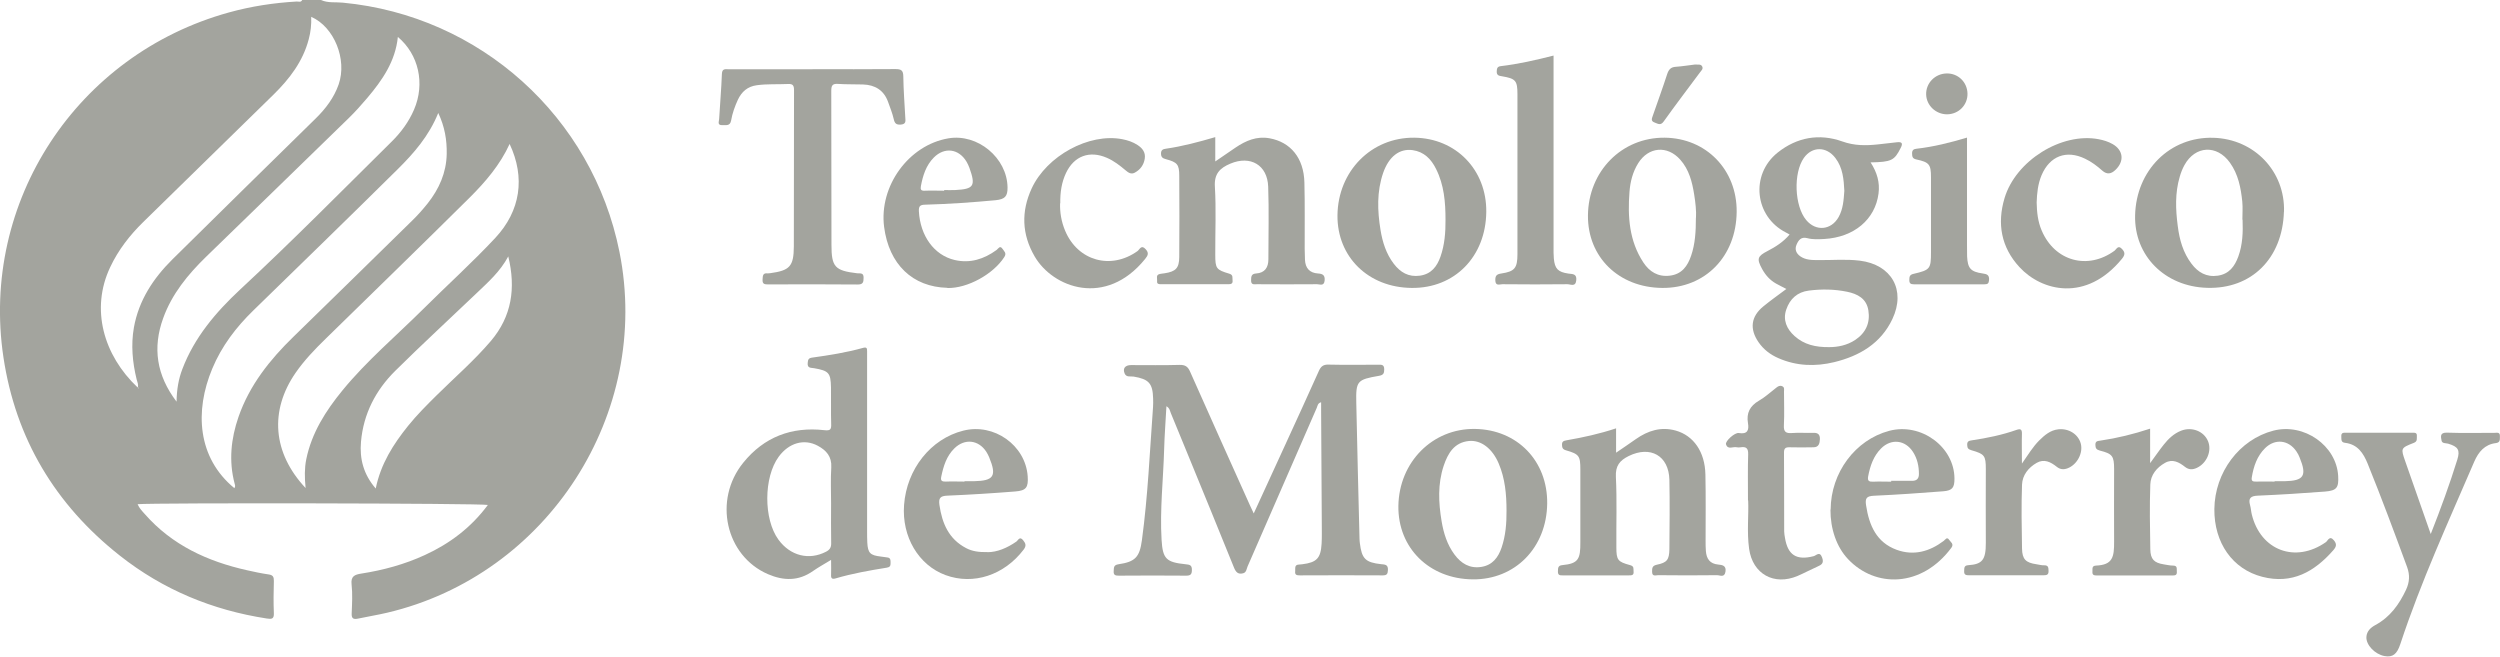
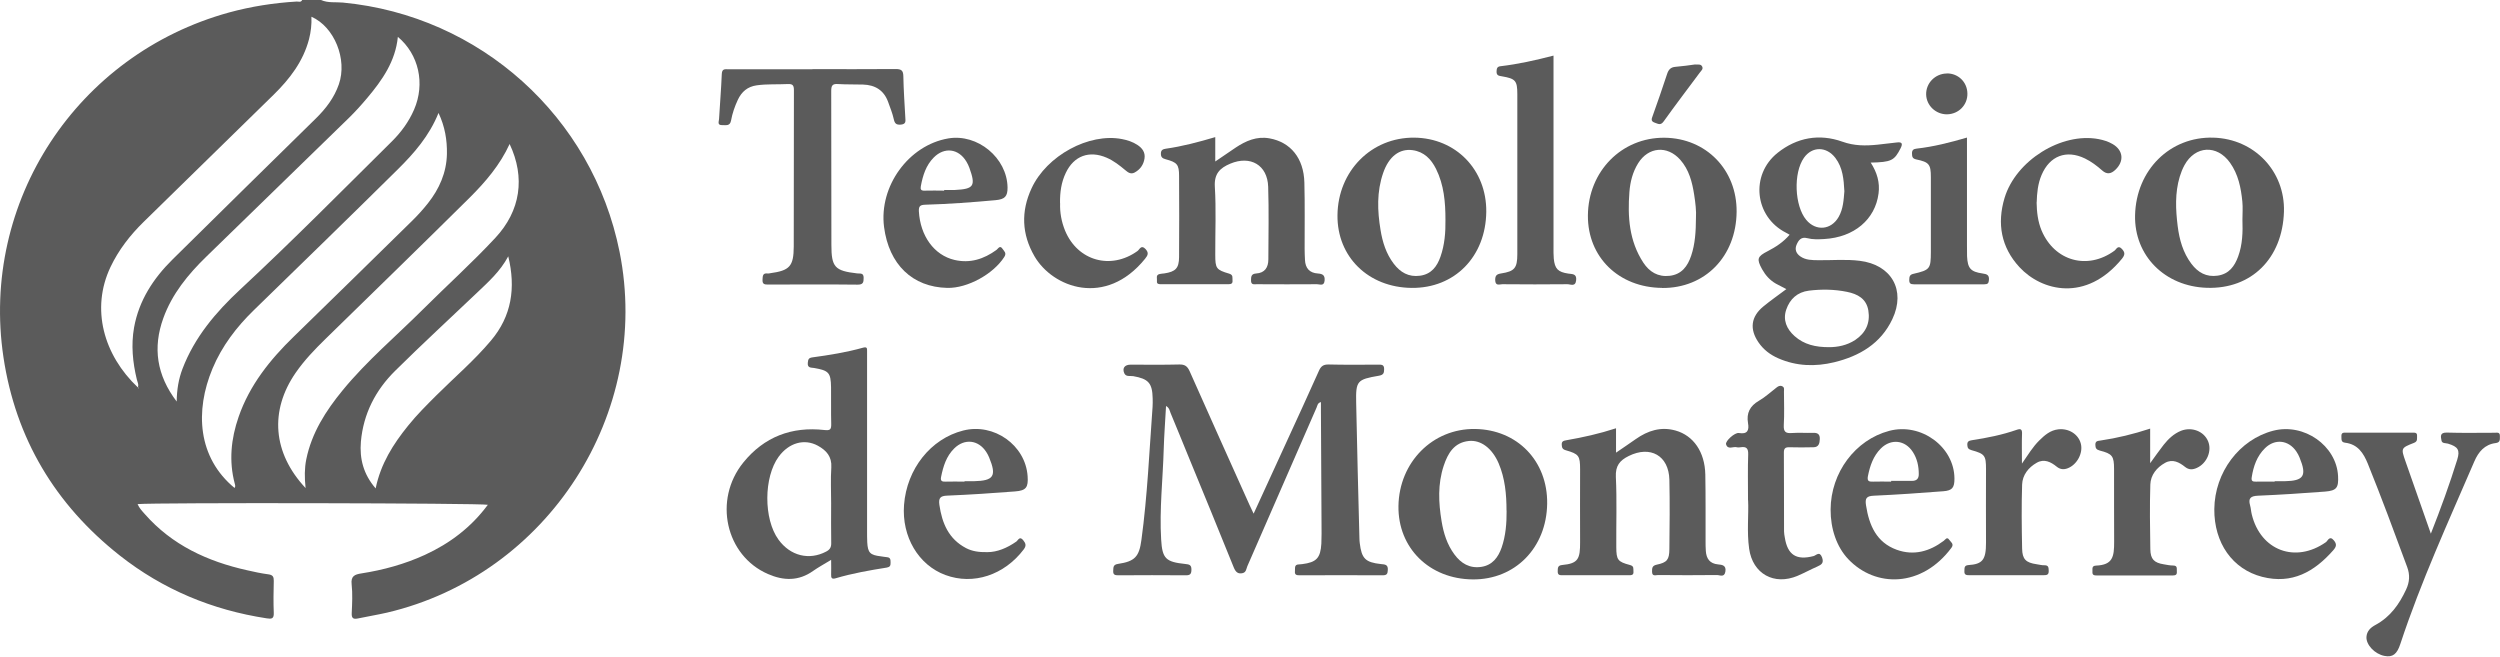
- <svg xmlns="http://www.w3.org/2000/svg" id="Headhunting" width="263.09" height="69.08" viewBox="0 0 263.09 69.08">
-   <path d="M33.78,0c.74.34,1.54.2,2.3.28,14.44,1.37,26.26,12.01,29.11,26.23,3.41,16.99-7.53,33.99-24.45,37.97-1.01.24-2.04.4-3.06.62-.48.1-.7,0-.67-.55.04-1.01.1-2.04-.01-3.04-.1-.88.33-1.04,1.03-1.15,2.31-.36,4.55-.97,6.68-1.95,2.64-1.21,4.88-2.91,6.63-5.27-.64-.18-35.17-.24-36.86-.08.18.42.48.73.76,1.04,2.87,3.27,6.6,4.98,10.76,5.91.75.17,1.5.33,2.26.44.47.06.57.27.56.7-.03,1.12-.05,2.25,0,3.37.03.65-.26.64-.74.57-5.73-.88-10.92-3.03-15.47-6.62C5.81,53.11,1.64,46.14.36,37.59-2.09,21.21,8.09,5.73,24.09,1.31c2.34-.65,4.72-1.01,7.13-1.15.2-.01.45.12.58-.16h1.98ZM24.68,51.36v-.03s-.02.02-.02.02c.14-.14.07-.31.03-.46-.63-2.39-.38-4.73.41-7.02,1.16-3.34,3.3-6.02,5.8-8.45,4.16-4.06,8.32-8.12,12.46-12.19.59-.57,1.14-1.19,1.65-1.83,1.2-1.52,1.96-3.22,2-5.19.03-1.47-.21-2.89-.89-4.32-.98,2.42-2.57,4.24-4.28,5.93-5.03,4.98-10.1,9.9-15.17,14.84-1.83,1.78-3.34,3.76-4.33,6.13-1.87,4.47-1.57,9.37,2.32,12.58ZM14.5,40.78s.04.08.06.12c.01-.03.02-.06.03-.1-.04,0-.07,0-.11,0,.13-.31-.03-.58-.1-.87-.44-1.8-.61-3.62-.29-5.46.51-2.86,2.04-5.18,4.06-7.18,5.01-4.96,10.05-9.89,15.08-14.83,1.05-1.03,1.92-2.18,2.41-3.58.91-2.62-.47-6.05-2.89-7.11.03.81-.05,1.59-.26,2.36-.61,2.33-2.02,4.17-3.7,5.82-4.56,4.48-9.15,8.93-13.71,13.41-1.42,1.39-2.63,2.94-3.48,4.75-2.09,4.4-.72,9.27,2.89,12.67ZM41.87,3.88c-.26,2.58-1.64,4.56-3.23,6.44-.62.73-1.26,1.45-1.95,2.12-4.99,4.87-9.99,9.71-14.99,14.57-1.92,1.87-3.61,3.92-4.53,6.48-1.12,3.1-.71,5.99,1.41,8.78.02-1.29.21-2.38.61-3.43,1.27-3.34,3.52-5.98,6.08-8.37,5.45-5.06,10.67-10.35,15.96-15.58.98-.97,1.79-2.07,2.34-3.35,1.18-2.73.5-5.81-1.71-7.66ZM32.16,51.36c-.11-1.13-.12-2.08.07-3.03.57-2.79,2.06-5.11,3.82-7.26,2.55-3.11,5.62-5.7,8.46-8.52,2.53-2.52,5.18-4.91,7.61-7.51,2.66-2.85,3.18-6.35,1.51-9.89-1,2.19-2.54,3.99-4.21,5.65-5.02,4.98-10.1,9.91-15.16,14.86-1.14,1.11-2.24,2.26-3.15,3.57-2.76,3.99-2.42,8.43,1.05,12.13ZM53.49,26.98c-.86,1.61-2.12,2.71-3.32,3.86-2.86,2.73-5.76,5.4-8.57,8.18-2.06,2.04-3.35,4.52-3.61,7.46-.16,1.8.26,3.44,1.55,4.93.53-2.6,1.85-4.66,3.41-6.6.91-1.13,1.94-2.16,2.97-3.18,1.93-1.91,3.99-3.69,5.75-5.76,2.18-2.58,2.63-5.53,1.82-8.88Z" fill="#a3a49e" />
-   <path d="M131.93,54.05c1.15-2.51,2.26-4.91,3.36-7.32,1.17-2.56,2.35-5.12,3.5-7.69.22-.49.47-.69,1.04-.67,1.73.04,3.46.02,5.19.01.34,0,.65-.04.65.48,0,.42-.08.61-.55.69-2.31.4-2.44.54-2.39,2.85.09,4.77.23,9.53.34,14.3,0,.16.02.33.04.49.2,1.61.59,2,2.22,2.18.39.04.76.02.73.61-.02.4-.09.57-.54.57-2.91-.02-5.82-.01-8.73,0-.32,0-.54-.04-.49-.43.03-.31-.11-.7.42-.71.11,0,.22-.02.33-.03,1.51-.19,1.94-.63,2.03-2.16.04-.68.02-1.37.02-2.05-.02-3.97-.04-7.95-.07-11.92,0-.3,0-.59,0-.92-.37.1-.37.38-.46.59-2.43,5.56-4.85,11.13-7.28,16.69-.11.26-.12.63-.47.72-.52.14-.76-.11-.96-.6-1.57-3.9-3.18-7.8-4.77-11.69-.62-1.52-1.24-3.04-1.87-4.55-.1-.24-.12-.54-.47-.74-.08,1.55-.2,3.04-.24,4.53-.09,3.18-.46,6.35-.27,9.53.12,2.01.49,2.36,2.53,2.57.4.04.67.07.66.59,0,.46-.13.61-.6.61-2.36-.02-4.72-.02-7.09,0-.36,0-.57-.05-.54-.48.03-.36-.03-.64.51-.72,1.77-.26,2.22-.76,2.46-2.53.63-4.65.83-9.33,1.17-14,.02-.3.02-.6.01-.9-.04-1.61-.45-2.05-2.05-2.32-.32-.05-.76.1-.94-.31-.24-.54.04-.9.67-.9,1.7,0,3.41.03,5.11-.02.59-.01.87.18,1.1.71,2.08,4.7,4.2,9.39,6.3,14.07.12.27.25.54.42.9Z" fill="#a3a49e" />
-   <path d="M196.86,17.1c.68,1.05.98,2.11.83,3.26-.35,2.74-2.58,4.61-5.71,4.79-.6.03-1.22.07-1.8-.09-.65-.17-.92.23-1.12.69-.21.49-.04.91.39,1.22.57.4,1.24.4,1.9.4,1.45.02,2.9-.12,4.36.06,3.34.41,4.88,3.08,3.44,6.14-1.22,2.58-3.46,3.89-6.12,4.54-1.98.48-3.97.42-5.88-.42-.85-.37-1.56-.91-2.09-1.68-.96-1.4-.8-2.7.51-3.77.76-.62,1.56-1.19,2.42-1.83-.4-.21-.75-.38-1.09-.57-.64-.36-1.11-.89-1.46-1.53-.59-1.08-.5-1.34.58-1.9.85-.44,1.65-.95,2.31-1.73-.16-.09-.27-.15-.38-.21-3.3-1.67-3.78-6.09-.88-8.41,2.03-1.62,4.39-2.04,6.82-1.17,1.26.45,2.45.44,3.7.31.68-.07,1.36-.15,2.04-.23.54-.06.64.12.39.6-.66,1.32-.97,1.48-3.18,1.52ZM192.5,36.53c.88,0,1.87-.18,2.74-.76,1.11-.74,1.59-1.8,1.38-3.11-.2-1.24-1.13-1.73-2.25-1.96-1.33-.27-2.67-.29-4.01-.12-1.22.15-2,.88-2.38,1.99-.38,1.1.04,2.05.88,2.8.99.89,2.2,1.18,3.65,1.16ZM194.09,20.08c-.06-1.18-.15-2.42-.94-3.45-.94-1.24-2.45-1.24-3.32-.01-1.12,1.6-.99,5.06.25,6.54,1.02,1.22,2.63,1.07,3.41-.32.47-.84.53-1.77.6-2.75Z" fill="#a3a49e" />
-   <path d="M87.46,58.92c-.74.45-1.34.78-1.9,1.17-1.53,1.08-3.1,1.04-4.75.33-4.45-1.93-5.78-7.8-2.59-11.73,2.18-2.7,5.09-3.81,8.53-3.42.63.07.74-.07.72-.64-.04-1.29,0-2.58-.02-3.86-.03-1.54-.24-1.75-1.77-2.02-.32-.06-.74.03-.68-.56.03-.36.09-.51.49-.56,1.79-.25,3.58-.53,5.33-1.02.37-.1.44.02.43.34,0,.19,0,.38,0,.58,0,6.11,0,12.22,0,18.33,0,.41,0,.82.02,1.23.06,1.11.3,1.35,1.43,1.48.22.03.43.07.65.09.41.03.36.33.37.6.01.29-.08.43-.4.48-1.81.29-3.62.61-5.39,1.13-.38.11-.49-.02-.47-.38.02-.46,0-.92,0-1.55ZM87.46,52.97c0-1.26-.06-2.53.02-3.78.07-1.15-.53-1.8-1.42-2.28-1.43-.77-3.04-.31-4.11,1.15-1.59,2.16-1.61,6.57-.03,8.73,1.25,1.71,3.22,2.2,5.01,1.27.39-.2.55-.45.54-.89-.03-1.4-.01-2.79-.01-4.19Z" fill="#a3a49e" />
-   <path d="M85.5,7.28c2.91,0,5.82.02,8.73-.01.59,0,.82.12.83.75.02,1.45.13,2.9.21,4.35.02.36.1.69-.46.74-.5.04-.66-.13-.76-.59-.14-.61-.38-1.2-.59-1.79-.44-1.23-1.37-1.8-2.64-1.84-.88-.03-1.76,0-2.63-.06-.6-.04-.71.18-.71.74.02,5.4,0,10.8.02,16.19,0,2.34.36,2.72,2.71,3,.3.03.68-.09.67.46,0,.48-.05.73-.65.72-3.13-.03-6.26-.02-9.39-.01-.38,0-.62-.03-.59-.51.02-.4.02-.72.55-.65.08,0,.16-.01.25-.02,2.06-.28,2.48-.72,2.49-2.81.02-5.48,0-10.96.02-16.44,0-.48-.1-.69-.63-.66-1.1.05-2.19-.02-3.29.13-.97.13-1.59.68-1.99,1.53-.32.7-.58,1.42-.71,2.18-.11.61-.54.47-.93.49-.56.02-.34-.4-.33-.64.09-1.59.23-3.17.29-4.76.02-.59.39-.48.73-.48,2.94,0,5.88,0,8.81,0Z" fill="#a3a49e" />
-   <path d="M127.89,14.44v2.55c.78-.53,1.46-1,2.15-1.47,1.07-.72,2.21-1.21,3.55-.97,2.23.4,3.62,2.08,3.68,4.66.06,2.33.02,4.66.03,6.98,0,.38.02.77.03,1.15.04.87.48,1.38,1.37,1.44.49.03.75.17.7.74-.06.63-.51.39-.79.39-2.11.02-4.23.01-6.34,0-.28,0-.62.1-.61-.41,0-.4.03-.69.53-.72.92-.06,1.29-.64,1.29-1.49,0-2.55.07-5.1-.02-7.64-.08-2.29-1.87-3.32-3.98-2.43-1.1.46-1.72,1.07-1.63,2.43.14,2.37.03,4.76.04,7.15,0,1.46.1,1.59,1.47,2,.45.13.31.43.35.71.04.34-.15.4-.44.4-2.36,0-4.72,0-7.08,0-.24,0-.46-.01-.42-.34.03-.27-.17-.64.29-.74.16-.04.33-.04.49-.07,1.18-.18,1.54-.54,1.55-1.71.02-2.85.02-5.7,0-8.55,0-1.2-.21-1.43-1.41-1.75-.35-.09-.51-.22-.51-.6,0-.38.22-.46.51-.5,1.74-.25,3.43-.7,5.2-1.22Z" fill="#a3a49e" />
-   <path d="M170.07,45.07v2.57c.76-.52,1.43-.97,2.08-1.43,1.27-.89,2.64-1.33,4.19-.9,1.89.53,3.08,2.24,3.13,4.62.05,2.33.02,4.66.02,6.99,0,.36,0,.71.03,1.07.06.81.42,1.34,1.29,1.42.44.04.88.11.77.76-.11.66-.59.35-.9.36-2.06.03-4.12.02-6.18,0-.25,0-.64.18-.64-.36,0-.38,0-.63.49-.74,1.08-.22,1.31-.52,1.33-1.63.02-2.44.05-4.88,0-7.31-.06-2.54-2-3.62-4.28-2.5-.95.47-1.41,1.03-1.35,2.2.12,2.46.03,4.93.05,7.4,0,1.34.14,1.53,1.44,1.88.46.12.34.39.37.67.05.42-.22.41-.51.41-2.31,0-4.61,0-6.92,0-.29,0-.54.02-.53-.41.01-.35-.01-.63.47-.67,1.7-.16,1.9-.65,1.89-2.42-.01-2.55,0-5.1,0-7.64,0-1.44-.13-1.62-1.51-2.02-.35-.1-.41-.27-.42-.57-.02-.39.2-.43.5-.49,1.73-.3,3.44-.67,5.21-1.26Z" fill="#a3a49e" />
-   <path d="M240.35,22.29c-.15,4.91-3.42,8.15-8.09,8-4.44-.13-7.67-3.38-7.57-7.62.11-4.77,3.68-8.31,8.25-8.17,4.3.13,7.55,3.54,7.42,7.79ZM235.98,23.11c0-.63.05-1.26-.01-1.89-.15-1.45-.42-2.87-1.3-4.1-1.37-1.92-3.66-1.8-4.79.26-.21.38-.37.79-.49,1.21-.51,1.71-.44,3.46-.21,5.21.18,1.43.56,2.79,1.45,3.96.68.9,1.56,1.43,2.77,1.25,1.19-.18,1.77-.98,2.15-2.01.46-1.26.5-2.57.45-3.88Z" fill="#a3a49e" />
-   <path d="M155.23,45.14c4.45.07,7.65,3.38,7.59,7.86-.06,4.64-3.38,8.01-7.83,7.97-4.58-.04-7.89-3.31-7.83-7.73.07-4.61,3.6-8.17,8.06-8.1ZM158.54,53.74c0-1.71-.15-3.39-.83-4.98-.67-1.57-1.86-2.48-3.14-2.35-1.54.16-2.2,1.3-2.64,2.6-.64,1.92-.55,3.88-.22,5.85.21,1.25.58,2.45,1.35,3.49.7.95,1.61,1.5,2.82,1.31,1.18-.18,1.79-1,2.14-2.03.43-1.26.53-2.57.52-3.89Z" fill="#a3a49e" />
-   <path d="M148.56,30.3c-4.56-.04-7.85-3.26-7.81-7.64.05-4.65,3.57-8.22,8.09-8.17,4.38.05,7.62,3.39,7.57,7.81-.05,4.71-3.33,8.05-7.85,8ZM152.12,23.12c0-1.84-.15-3.67-1-5.35-.51-1.03-1.26-1.8-2.46-1.97-1.38-.19-2.5.67-3.1,2.39-.68,1.97-.61,3.98-.28,6.01.21,1.28.59,2.5,1.39,3.55.69.91,1.56,1.43,2.76,1.26,1.2-.17,1.8-.98,2.16-2,.44-1.25.54-2.56.53-3.88Z" fill="#a3a49e" />
-   <path d="M174.92,30.3c-4.56-.04-7.85-3.24-7.81-7.63.04-4.65,3.56-8.22,8.07-8.18,4.37.04,7.62,3.38,7.58,7.8-.04,4.7-3.32,8.05-7.84,8.01ZM178.48,22.9c.04-.68-.05-1.56-.19-2.42-.21-1.33-.54-2.64-1.47-3.68-1.36-1.53-3.34-1.35-4.42.37-.58.93-.84,1.96-.92,3.03-.2,2.6-.03,5.16,1.46,7.42.64.97,1.54,1.54,2.78,1.39,1.28-.15,1.88-1.02,2.25-2.11.42-1.23.5-2.52.5-4Z" fill="#a3a49e" />
-   <path d="M255.81,56.18c1.06-2.69,1.99-5.24,2.79-7.82.31-1,.08-1.36-.97-1.67-.24-.07-.63,0-.69-.32-.07-.39-.21-.86.56-.84,1.67.06,3.35.02,5.02.02.26,0,.58-.1.56.36-.01.33.06.66-.43.72-1.17.14-1.82.93-2.26,1.93-2.73,6.35-5.62,12.64-7.79,19.22-.35,1.07-.8,1.42-1.67,1.26-1.01-.19-1.94-1.17-1.9-2,.03-.62.46-1,.94-1.26,1.55-.84,2.5-2.16,3.23-3.71.37-.79.42-1.55.12-2.38-1.34-3.64-2.69-7.28-4.15-10.88-.46-1.13-1.06-2.05-2.39-2.21-.45-.05-.37-.37-.39-.67-.03-.44.27-.39.54-.39,2.31,0,4.61,0,6.92,0,.25,0,.52-.04.49.35-.02.28.09.56-.33.72-1.38.54-1.37.56-.89,1.94.86,2.47,1.73,4.94,2.67,7.62Z" fill="#a3a49e" />
-   <path d="M103.92,58.11c1.02,0,2.06-.44,3.03-1.11.19-.13.35-.6.71-.16.27.33.38.58.07.99-2.05,2.7-5.29,3.77-8.23,2.69-2.84-1.05-4.61-4.04-4.36-7.38.28-3.78,2.81-6.96,6.23-7.82,3.23-.82,6.55,1.53,6.78,4.8.08,1.17-.15,1.51-1.31,1.6-2.38.19-4.76.34-7.15.44-.73.03-.93.25-.83.97.28,1.93.97,3.59,2.81,4.55.64.34,1.35.44,2.25.42ZM101.5,50.68s0-.02,0-.04c.33,0,.66,0,.99,0,2.1-.04,2.42-.54,1.61-2.51-.08-.2-.19-.4-.3-.58-.82-1.27-2.28-1.43-3.36-.37-.84.82-1.16,1.89-1.39,3-.09.43.1.51.48.5.66-.03,1.31,0,1.97,0Z" fill="#a3a49e" />
-   <path d="M233.03,53.58c.04-3.88,2.63-7.33,6.21-8.26,3.22-.83,6.64,1.56,6.82,4.77.07,1.23-.15,1.54-1.38,1.64-2.35.18-4.71.33-7.07.43-.76.03-1.03.27-.82,1.01.09.31.1.65.18.97.93,3.8,4.6,5.16,7.8,2.91.2-.14.38-.73.83-.2.35.41.26.69-.05,1.05-1.99,2.27-4.34,3.61-7.48,2.8-3.12-.8-5.07-3.57-5.04-7.13ZM239.37,50.68v-.04c.36,0,.71,0,1.07,0,2.01-.04,2.35-.57,1.57-2.48-.09-.23-.2-.45-.34-.65-.82-1.22-2.25-1.38-3.3-.35-.85.84-1.21,1.92-1.4,3.07-.07.4.11.46.44.45.66-.02,1.31,0,1.97,0Z" fill="#a3a49e" />
-   <path d="M192.65,53.62c.02-3.88,2.59-7.33,6.16-8.28,3.35-.89,6.86,1.68,6.87,5.03,0,.94-.21,1.25-1.17,1.33-2.43.19-4.87.36-7.31.47-.77.04-.94.26-.82,1.02.32,2.1,1.09,3.89,3.22,4.67,1.79.65,3.45.19,4.95-.94.16-.12.34-.47.57-.11.15.24.54.42.23.84-3.12,4.19-7.99,4.24-10.87,1.19-1.21-1.28-1.86-3.18-1.85-5.21ZM199.02,50.68s0-.05,0-.08c.74,0,1.48,0,2.22,0,.45,0,.7-.22.7-.71,0-.84-.17-1.63-.63-2.34-.82-1.26-2.29-1.42-3.35-.36-.8.8-1.15,1.83-1.36,2.92-.1.52.1.6.55.58.63-.03,1.26,0,1.89,0Z" fill="#a3a49e" />
-   <path d="M99.7,30.29c-3.67-.09-6.15-2.47-6.66-6.41-.55-4.29,2.58-8.61,6.76-9.32,3.08-.53,6.19,2.05,6.23,5.17.01.94-.28,1.24-1.26,1.34-2.46.23-4.93.4-7.4.47-.52.01-.7.13-.67.7.14,2.57,1.59,4.61,3.76,5.12,1.63.38,3.09-.09,4.41-1.05.18-.13.36-.54.64-.11.16.25.45.43.18.85-1.16,1.8-3.87,3.31-6,3.26ZM99.36,20.06s0-.04,0-.06c.38,0,.77.02,1.15,0,1.98-.1,2.19-.43,1.51-2.33-.08-.23-.19-.45-.31-.66-.82-1.37-2.32-1.56-3.44-.43-.82.83-1.15,1.89-1.36,3.01-.06.34,0,.5.4.48.68-.03,1.37,0,2.05,0Z" fill="#a3a49e" />
-   <path d="M163.49,5.86c0,.38,0,.67,0,.97,0,6.38,0,12.77,0,19.15,0,.41-.01.82.03,1.23.1,1.08.44,1.42,1.53,1.58.43.06.9,0,.83.7-.07.74-.6.42-.93.42-2.28.03-4.56.02-6.84,0-.29,0-.74.23-.75-.42-.01-.5.17-.64.64-.71,1.39-.21,1.69-.56,1.69-2.03.01-5.62.01-11.23,0-16.85,0-1.42-.2-1.63-1.61-1.87-.31-.05-.59-.08-.57-.52.01-.32.07-.51.43-.55,1.85-.22,3.66-.63,5.54-1.11Z" fill="#a3a49e" />
-   <path d="M183.95,52.66c0-1.83-.03-3.34.02-4.84.02-.64-.2-.84-.79-.75-.13.02-.28.03-.41,0-.38-.1-.94.3-1.13-.31-.11-.33.92-1.26,1.34-1.19.9.15,1.1-.28.97-1.04-.18-1.06.2-1.81,1.15-2.36.66-.38,1.23-.91,1.84-1.38.18-.14.36-.25.6-.15.28.11.2.36.2.57,0,1.18.05,2.36-.01,3.53-.04.72.21.88.87.83.74-.06,1.48.01,2.22-.02.5-.02.71.18.7.66-.02.44-.11.85-.66.86-.85.02-1.7.02-2.55,0-.43-.01-.57.13-.57.56.02,2.77.01,5.53.02,8.3,0,.22.05.44.08.65.29,1.83,1.21,2.42,3.02,1.95.28-.07.64-.56.89.14.22.59-.05.77-.5.96-.7.31-1.38.68-2.08.98-2.47,1.05-4.73-.2-5.1-2.85-.25-1.8-.03-3.61-.1-5.09Z" fill="#a3a49e" />
-   <path d="M212.77,48.8c.67-.96,1.16-1.78,1.83-2.45.57-.56,1.17-1.08,2.01-1.17,1.09-.12,2.09.51,2.36,1.49.27,1-.38,2.23-1.38,2.61-.42.16-.79.13-1.15-.16-.63-.5-1.32-.86-2.11-.41-.87.5-1.5,1.29-1.54,2.29-.08,2.24-.04,4.49,0,6.73.02,1.13.4,1.49,1.52,1.65.27.04.54.12.81.11.44-.01.45.24.46.57.02.43-.18.48-.54.48-2.06-.01-4.12,0-6.17,0-.55,0-1.1,0-1.65,0-.31,0-.54-.03-.52-.43.02-.3-.04-.6.42-.63,1.48-.1,1.87-.54,1.86-2.38-.02-2.57,0-5.15,0-7.72,0-1.44-.13-1.6-1.52-2-.34-.1-.43-.23-.44-.55-.02-.37.16-.45.48-.49,1.6-.24,3.18-.56,4.71-1.1.41-.14.58-.08.57.41-.03.97,0,1.94,0,3.15Z" fill="#a3a49e" />
-   <path d="M226.27,45.08v3.66c.54-.73.96-1.35,1.42-1.93.5-.63,1.07-1.18,1.83-1.48,1.13-.45,2.4.04,2.84,1.09.43,1.02-.12,2.33-1.18,2.82-.43.2-.83.21-1.23-.1-.63-.5-1.32-.88-2.11-.43-.88.49-1.52,1.28-1.55,2.28-.08,2.27-.04,4.55,0,6.82.02,1.04.4,1.42,1.41,1.58.33.05.65.13.98.13.5,0,.37.34.4.62.03.32-.1.43-.42.42-2.66,0-5.33,0-7.99,0-.28,0-.5-.03-.47-.39.03-.28-.11-.63.38-.65,1.76-.07,1.91-.91,1.9-2.52-.02-2.55,0-5.1,0-7.64,0-1.37-.18-1.61-1.49-1.94-.38-.1-.47-.25-.48-.6-.01-.41.24-.41.52-.45,1.76-.26,3.49-.68,5.24-1.26Z" fill="#a3a49e" />
-   <path d="M111.56,21.39c-.03.95.13,1.94.53,2.89,1.33,3.18,4.82,4.15,7.62,2.14.21-.15.39-.71.85-.2.37.4.25.66-.05,1.03-4.15,5.13-9.72,3.03-11.63-.27-1.35-2.32-1.43-4.72-.31-7.15,1.59-3.44,6.05-5.86,9.54-5.18.57.11,1.11.29,1.6.61.52.34.86.78.76,1.43-.1.66-.46,1.16-1.05,1.48-.39.21-.69-.01-.96-.24-.61-.51-1.23-1-1.97-1.32-1.83-.8-3.46-.2-4.31,1.6-.46.98-.62,2.03-.6,3.19Z" fill="#a3a49e" />
-   <path d="M214.33,21.29c.02,1.02.12,2.02.53,2.97,1.37,3.23,4.85,4.19,7.67,2.12.2-.15.36-.63.78-.18.36.38.31.64,0,1.03-3.77,4.61-8.46,3.41-10.79.88-1.93-2.09-2.37-4.58-1.57-7.26,1.18-3.95,6-6.94,9.9-6.2.52.1,1.01.25,1.47.51,1.14.65,1.26,1.82.29,2.73-.44.42-.88.5-1.37.07-.55-.49-1.14-.94-1.82-1.26-1.97-.95-3.71-.28-4.57,1.73-.39.93-.49,1.9-.52,2.89Z" fill="#a3a49e" />
-   <path d="M207,14.47c0,3.82,0,7.54,0,11.27,0,.41,0,.82.01,1.23.06,1.27.37,1.63,1.65,1.81.44.06.7.16.66.69-.03.37-.15.45-.49.45-2.47-.01-4.94-.01-7.41,0-.34,0-.5-.09-.49-.46,0-.33.03-.55.44-.64,1.75-.41,1.84-.52,1.84-2.28,0-2.63,0-5.26,0-7.89,0-1.35-.19-1.58-1.54-1.87-.41-.09-.44-.29-.45-.62-.01-.36.16-.48.48-.51,1.77-.2,3.5-.63,5.3-1.17Z" fill="#a3a49e" />
-   <path d="M178.37,6.79c.33.03.62-.07.76.2.14.28-.11.45-.24.64-1.27,1.71-2.56,3.4-3.8,5.14-.33.47-.6.26-.95.13-.44-.15-.31-.42-.21-.71.51-1.47,1.04-2.92,1.52-4.4.16-.48.39-.73.9-.76.71-.05,1.41-.17,2.02-.24Z" fill="#a3a49e" />
-   <path d="M204.87,7.73c1.19-.02,2.14.9,2.18,2.09.04,1.22-.92,2.2-2.15,2.21-1.18,0-2.17-.93-2.2-2.09-.03-1.2.94-2.19,2.16-2.21Z" fill="#a3a49e" />
+ <svg xmlns="http://www.w3.org/2000/svg" id="Headhunting" width="102.83mm" height="27mm" viewBox="0 0 291.5 76.54">
+   <path d="M37.43,0c.82.37,1.7.22,2.55.3,15.99,1.52,29.1,13.31,32.26,29.06,3.78,18.82-8.35,37.66-27.1,42.07-1.12.26-2.26.44-3.39.68-.53.11-.77.01-.74-.61.05-1.12.11-2.26-.01-3.37-.11-.97.37-1.15,1.14-1.27,2.56-.4,5.04-1.08,7.4-2.16,2.92-1.34,5.41-3.23,7.34-5.84-.71-.2-38.97-.27-40.84-.08.2.47.53.81.84,1.16,3.18,3.62,7.31,5.52,11.92,6.55.83.19,1.66.37,2.5.48.52.07.63.3.62.77-.03,1.24-.05,2.49,0,3.73.03.71-.29.71-.82.63-6.35-.97-12.1-3.36-17.14-7.33C6.44,58.84,1.82,51.12.4,41.65-2.31,23.5,8.96,6.35,26.69,1.46c2.59-.71,5.23-1.12,7.9-1.28.22-.01.5.13.64-.18h2.19ZM27.35,56.91v-.03s-.02.02-.02.02c.16-.16.08-.35.04-.51-.7-2.64-.43-5.24.45-7.78,1.28-3.7,3.66-6.67,6.43-9.36,4.61-4.49,9.22-9,13.81-13.51.65-.64,1.26-1.31,1.83-2.03,1.33-1.68,2.17-3.57,2.22-5.75.03-1.63-.23-3.2-.98-4.79-1.08,2.68-2.85,4.7-4.74,6.57-5.57,5.51-11.19,10.97-16.81,16.44-2.02,1.97-3.7,4.17-4.8,6.79-2.07,4.95-1.74,10.38,2.58,13.94ZM16.07,45.18s.05.09.07.13c.01-.04.03-.07.04-.11-.04,0-.08,0-.12,0,.15-.34-.03-.65-.11-.96-.48-2-.68-4.01-.32-6.05.57-3.17,2.26-5.74,4.5-7.95,5.55-5.5,11.14-10.96,16.71-16.44,1.16-1.14,2.13-2.41,2.67-3.97,1.01-2.91-.52-6.7-3.2-7.88.04.89-.06,1.76-.28,2.62-.68,2.59-2.24,4.62-4.1,6.45-5.06,4.96-10.13,9.9-15.19,14.86-1.57,1.54-2.91,3.26-3.86,5.26-2.31,4.87-.8,10.27,3.2,14.04ZM46.39,4.29c-.28,2.86-1.82,5.05-3.57,7.13-.68.81-1.4,1.61-2.16,2.35-5.53,5.39-11.07,10.76-16.6,16.15-2.13,2.07-4,4.35-5.02,7.18-1.24,3.44-.78,6.64,1.56,9.72.02-1.43.23-2.63.67-3.8,1.41-3.7,3.9-6.63,6.74-9.27,6.04-5.61,11.83-11.47,17.68-17.26,1.09-1.08,1.98-2.3,2.59-3.71,1.31-3.02.56-6.44-1.9-8.49ZM35.63,56.91c-.13-1.25-.13-2.31.08-3.35.63-3.09,2.28-5.66,4.24-8.05,2.82-3.44,6.23-6.31,9.37-9.44,2.8-2.79,5.74-5.44,8.43-8.33,2.95-3.16,3.52-7.04,1.67-10.95-1.11,2.43-2.81,4.42-4.66,6.26-5.57,5.52-11.19,10.98-16.8,16.46-1.26,1.23-2.48,2.5-3.49,3.96-3.05,4.42-2.68,9.34,1.16,13.44ZM59.26,29.89c-.95,1.78-2.35,3.01-3.68,4.28-3.17,3.02-6.39,5.98-9.5,9.06-2.29,2.26-3.71,5.01-4,8.26-.17,1.99.29,3.81,1.72,5.46.59-2.88,2.05-5.17,3.78-7.31,1.01-1.26,2.15-2.39,3.29-3.53,2.13-2.12,4.43-4.08,6.37-6.39,2.41-2.85,2.92-6.13,2.02-9.84Z" fill="#5b5b5b" />
+   <path d="M146.18,59.88c1.27-2.78,2.5-5.44,3.72-8.11,1.3-2.84,2.61-5.67,3.88-8.52.24-.55.52-.76,1.15-.75,1.92.05,3.83.02,5.75.02.38,0,.72-.04.71.53,0,.46-.09.67-.61.76-2.56.44-2.7.6-2.65,3.16.1,5.28.25,10.56.38,15.84,0,.18.02.36.04.54.22,1.79.66,2.22,2.46,2.42.43.05.85.02.81.68-.02.45-.1.63-.6.63-3.23-.02-6.45-.01-9.68,0-.35,0-.6-.04-.55-.48.04-.34-.12-.78.47-.79.12,0,.24-.02.36-.03,1.67-.21,2.15-.7,2.25-2.39.04-.76.02-1.52.02-2.28-.02-4.4-.05-8.8-.07-13.21,0-.33,0-.66,0-1.02-.41.11-.41.43-.51.65-2.69,6.16-5.37,12.33-8.07,18.49-.12.29-.13.69-.52.8-.58.15-.85-.13-1.07-.67-1.74-4.33-3.52-8.64-5.29-12.95-.69-1.68-1.37-3.37-2.07-5.04-.11-.26-.13-.6-.53-.82-.09,1.71-.22,3.36-.27,5.02-.1,3.52-.51,7.03-.3,10.55.13,2.23.54,2.61,2.8,2.85.44.05.74.08.73.65,0,.51-.14.68-.67.67-2.62-.02-5.23-.02-7.85,0-.39,0-.63-.05-.6-.53.03-.4-.03-.71.57-.8,1.96-.29,2.46-.84,2.72-2.8.7-5.15.92-10.33,1.3-15.51.02-.33.02-.67.01-1-.04-1.78-.5-2.27-2.27-2.58-.35-.06-.84.11-1.04-.34-.26-.6.05-1,.74-1,1.89,0,3.77.03,5.66-.02.65-.02.96.2,1.22.78,2.31,5.21,4.65,10.4,6.98,15.59.13.3.28.59.47,1Z" fill="#5b5b5b" />
+   <path d="M218.12,18.95c.75,1.16,1.09,2.34.92,3.61-.39,3.04-2.86,5.11-6.32,5.31-.67.04-1.35.07-2-.1-.72-.19-1.02.26-1.24.77-.23.54-.05,1.01.43,1.35.64.45,1.37.44,2.1.45,1.61.02,3.22-.13,4.83.07,3.7.45,5.41,3.42,3.81,6.8-1.35,2.86-3.83,4.31-6.78,5.03-2.2.53-4.4.47-6.52-.46-.94-.41-1.73-1.01-2.31-1.86-1.06-1.55-.88-2.99.56-4.18.84-.69,1.73-1.31,2.69-2.03-.44-.23-.83-.42-1.21-.63-.71-.4-1.23-.99-1.62-1.69-.66-1.2-.56-1.48.65-2.1.94-.49,1.82-1.05,2.56-1.92-.17-.1-.3-.17-.43-.24-3.65-1.85-4.19-6.74-.97-9.31,2.25-1.79,4.86-2.26,7.55-1.3,1.39.5,2.71.49,4.1.35.76-.08,1.51-.17,2.26-.26.6-.07.7.13.44.66-.74,1.46-1.08,1.64-3.53,1.69ZM213.28,40.48c.97,0,2.07-.2,3.04-.84,1.23-.82,1.77-1.99,1.53-3.44-.23-1.37-1.25-1.92-2.49-2.17-1.47-.3-2.96-.32-4.44-.14-1.35.17-2.22.98-2.64,2.2-.42,1.22.04,2.27.97,3.1,1.1.98,2.44,1.3,4.05,1.29ZM215.05,22.25c-.07-1.31-.17-2.68-1.04-3.83-1.04-1.37-2.72-1.37-3.67-.02-1.25,1.77-1.1,5.6.27,7.24,1.13,1.35,2.91,1.18,3.78-.35.53-.93.58-1.96.67-3.05Z" fill="#5b5b5b" />
+   <path d="M96.91,65.28c-.82.5-1.49.86-2.1,1.29-1.69,1.2-3.44,1.16-5.27.36-4.93-2.14-6.4-8.64-2.87-13,2.42-2.99,5.64-4.22,9.45-3.79.7.08.81-.08.8-.71-.04-1.43,0-2.85-.02-4.28-.03-1.71-.27-1.94-1.96-2.24-.35-.06-.82.03-.75-.62.04-.4.1-.56.54-.62,1.99-.27,3.97-.59,5.9-1.13.41-.11.49.02.47.37,0,.21,0,.43,0,.64,0,6.77,0,13.54,0,20.31,0,.46,0,.91.02,1.37.07,1.23.33,1.49,1.59,1.64.24.03.48.08.72.1.45.04.4.36.41.67.01.32-.09.48-.44.54-2.01.32-4.01.67-5.97,1.25-.42.12-.54-.02-.52-.43.02-.51,0-1.02,0-1.72ZM96.91,58.69c0-1.4-.07-2.8.02-4.19.08-1.27-.59-1.99-1.57-2.53-1.58-.86-3.37-.34-4.56,1.27-1.76,2.39-1.78,7.28-.03,9.68,1.38,1.9,3.57,2.44,5.55,1.4.43-.22.61-.49.6-.99-.03-1.55-.01-3.1-.01-4.65Z" fill="#5b5b5b" />
+   <path d="M94.73,8.06c3.23,0,6.45.02,9.68-.01.65,0,.91.13.92.84.03,1.61.14,3.21.23,4.82.02.4.11.76-.51.82-.56.05-.73-.14-.84-.65-.15-.68-.42-1.33-.65-1.98-.49-1.37-1.52-2-2.93-2.04-.97-.03-1.95,0-2.92-.06-.67-.05-.79.2-.79.82.02,5.98,0,11.96.02,17.94,0,2.6.4,3.02,3.01,3.32.33.04.75-.1.75.51,0,.53-.05.81-.72.8-3.47-.04-6.94-.02-10.41-.01-.42,0-.69-.03-.66-.57.02-.44.02-.8.61-.72.09.01.18-.01.27-.03,2.28-.31,2.75-.8,2.76-3.11.02-6.07,0-12.14.02-18.22,0-.54-.11-.76-.7-.73-1.21.06-2.43-.02-3.64.15-1.07.15-1.76.75-2.2,1.69-.36.77-.64,1.58-.79,2.41-.12.68-.6.53-1.03.54-.62.02-.38-.44-.37-.71.1-1.76.25-3.51.32-5.27.03-.65.43-.53.8-.53,3.26,0,6.51,0,9.77,0Z" fill="#5b5b5b" />
+   <path d="M141.7,16v2.83c.86-.59,1.62-1.11,2.38-1.62,1.19-.79,2.45-1.34,3.93-1.08,2.47.44,4.01,2.31,4.08,5.16.07,2.58.02,5.16.03,7.74,0,.42.02.85.04,1.27.04.97.53,1.53,1.51,1.59.54.04.83.19.78.82-.06.7-.56.43-.88.43-2.34.02-4.68.01-7.03,0-.31,0-.68.11-.67-.45,0-.44.03-.76.59-.8,1.02-.06,1.43-.71,1.43-1.65.01-2.82.07-5.65-.02-8.46-.08-2.54-2.07-3.68-4.41-2.7-1.22.51-1.9,1.18-1.81,2.69.16,2.63.04,5.28.05,7.92,0,1.62.11,1.77,1.63,2.22.49.15.35.48.38.78.04.38-.16.45-.49.45-2.62,0-5.23,0-7.85,0-.27,0-.51-.02-.47-.37.04-.3-.18-.71.32-.82.18-.04.36-.05.54-.07,1.31-.2,1.71-.6,1.72-1.9.02-3.16.02-6.31,0-9.47,0-1.33-.23-1.58-1.56-1.94-.38-.1-.57-.24-.56-.67,0-.42.25-.51.57-.56,1.92-.27,3.8-.77,5.76-1.35Z" fill="#5b5b5b" />
+   <path d="M188.43,49.93v2.85c.84-.58,1.58-1.07,2.3-1.58,1.41-.99,2.92-1.48,4.64-1,2.09.59,3.41,2.49,3.47,5.12.05,2.58.02,5.16.03,7.74,0,.39,0,.79.03,1.18.06.9.46,1.48,1.43,1.57.49.04.97.12.85.84-.12.73-.66.39-1,.4-2.28.03-4.56.02-6.84,0-.28,0-.71.2-.71-.39,0-.42,0-.7.55-.82,1.2-.25,1.46-.58,1.47-1.81.03-2.7.06-5.4,0-8.1-.07-2.81-2.22-4.01-4.74-2.76-1.05.52-1.56,1.14-1.5,2.44.13,2.73.03,5.46.05,8.19.01,1.48.16,1.7,1.59,2.08.51.13.38.43.41.74.05.47-.25.45-.57.45-2.56,0-5.11,0-7.67,0-.32,0-.6.02-.59-.45.01-.38-.02-.69.52-.74,1.88-.17,2.1-.72,2.09-2.68-.02-2.82,0-5.65,0-8.47,0-1.59-.14-1.79-1.67-2.23-.39-.11-.45-.3-.47-.63-.03-.43.22-.48.55-.54,1.91-.33,3.81-.75,5.77-1.39Z" fill="#5b5b5b" />
+   <path d="M266.31,24.69c-.17,5.44-3.79,9.03-8.97,8.87-4.92-.15-8.49-3.75-8.39-8.45.12-5.29,4.08-9.21,9.14-9.06,4.77.14,8.36,3.92,8.22,8.63ZM261.47,25.6c0-.7.06-1.4-.01-2.09-.16-1.61-.47-3.18-1.44-4.54-1.52-2.13-4.06-1.99-5.31.29-.23.42-.41.88-.55,1.34-.57,1.9-.48,3.83-.24,5.77.2,1.58.62,3.09,1.6,4.39.76,1,1.73,1.58,3.07,1.38,1.32-.2,1.96-1.09,2.38-2.23.51-1.39.55-2.85.5-4.3Z" fill="#5b5b5b" />
+   <path d="M171.99,50.02c4.93.07,8.48,3.74,8.41,8.71-.07,5.14-3.74,8.87-8.67,8.83-5.07-.04-8.74-3.67-8.67-8.56.08-5.11,3.99-9.05,8.93-8.98ZM175.66,59.54c0-1.89-.17-3.76-.92-5.52-.75-1.74-2.06-2.75-3.48-2.6-1.71.18-2.44,1.44-2.92,2.88-.71,2.13-.61,4.3-.25,6.48.23,1.39.64,2.71,1.49,3.86.77,1.05,1.78,1.66,3.13,1.46,1.3-.19,1.98-1.11,2.38-2.25.48-1.39.59-2.84.58-4.31Z" fill="#5b5b5b" />
+   <path d="M164.6,33.57c-5.05-.05-8.7-3.62-8.65-8.47.05-5.16,3.96-9.1,8.96-9.05,4.85.05,8.44,3.75,8.39,8.65-.06,5.22-3.68,8.92-8.7,8.87ZM168.54,25.62c0-2.04-.17-4.06-1.1-5.93-.57-1.14-1.4-2-2.73-2.18-1.53-.21-2.77.74-3.43,2.65-.76,2.18-.68,4.41-.31,6.65.23,1.42.65,2.77,1.54,3.94.76,1,1.73,1.58,3.06,1.4,1.33-.18,1.99-1.08,2.39-2.22.49-1.39.6-2.84.58-4.3Z" fill="#5b5b5b" />
+   <path d="M193.81,33.57c-5.06-.04-8.7-3.59-8.66-8.45.04-5.15,3.95-9.11,8.94-9.06,4.85.05,8.45,3.75,8.4,8.64-.05,5.2-3.68,8.92-8.69,8.88ZM197.75,25.38c.05-.76-.06-1.73-.21-2.68-.23-1.48-.6-2.92-1.63-4.08-1.51-1.69-3.7-1.5-4.9.41-.64,1.03-.93,2.18-1.02,3.36-.22,2.89-.03,5.71,1.62,8.23.71,1.08,1.71,1.7,3.08,1.54,1.41-.17,2.09-1.13,2.5-2.34.46-1.37.55-2.79.56-4.44Z" fill="#5b5b5b" />
+   <path d="M283.43,62.25c1.18-2.99,2.2-5.8,3.09-8.67.34-1.11.08-1.5-1.08-1.85-.27-.08-.7,0-.76-.36-.08-.44-.23-.95.62-.93,1.85.06,3.71.02,5.57.02.28,0,.64-.11.62.4-.01.36.07.73-.48.8-1.3.16-2.02,1.03-2.5,2.14-3.03,7.04-6.23,14.01-8.63,21.29-.39,1.19-.89,1.58-1.85,1.39-1.12-.21-2.15-1.29-2.1-2.21.04-.69.5-1.11,1.05-1.4,1.72-.93,2.77-2.4,3.57-4.12.41-.87.47-1.72.13-2.63-1.49-4.04-2.98-8.07-4.59-12.05-.51-1.25-1.17-2.27-2.65-2.45-.5-.06-.41-.41-.43-.74-.03-.49.3-.43.6-.43,2.56,0,5.11,0,7.67,0,.28,0,.58-.04.55.39-.02.31.1.62-.36.8-1.53.6-1.52.62-.99,2.15.96,2.74,1.92,5.48,2.96,8.44Z" fill="#5b5b5b" />
+   <path d="M115.14,64.38c1.13,0,2.29-.48,3.36-1.23.21-.15.38-.67.79-.18.3.37.42.64.07,1.1-2.27,2.99-5.87,4.18-9.12,2.98-3.15-1.16-5.11-4.47-4.83-8.18.32-4.19,3.11-7.71,6.9-8.67,3.58-.91,7.26,1.7,7.51,5.32.09,1.3-.16,1.68-1.45,1.78-2.64.21-5.28.38-7.92.49-.81.03-1.03.28-.92,1.07.31,2.14,1.07,3.98,3.11,5.05.71.37,1.5.49,2.49.47ZM112.46,56.15s0-.03,0-.04c.36,0,.73,0,1.09,0,2.33-.05,2.68-.6,1.78-2.78-.09-.22-.21-.44-.34-.64-.91-1.4-2.52-1.59-3.72-.41-.93.91-1.29,2.09-1.54,3.33-.1.48.11.57.53.55.73-.03,1.46,0,2.19,0Z" fill="#5b5b5b" />
+   <path d="M258.19,59.37c.04-4.3,2.92-8.13,6.88-9.15,3.57-.92,7.36,1.73,7.55,5.28.07,1.37-.16,1.71-1.52,1.82-2.61.2-5.22.37-7.83.48-.85.04-1.14.3-.91,1.12.1.35.11.72.2,1.07,1.03,4.21,5.09,5.72,8.64,3.23.23-.16.42-.81.92-.22.39.45.29.76-.06,1.16-2.21,2.51-4.8,3.99-8.29,3.1-3.46-.89-5.61-3.95-5.58-7.9ZM265.22,56.15v-.04c.39,0,.79,0,1.18,0,2.23-.04,2.6-.63,1.74-2.74-.1-.25-.23-.5-.38-.72-.91-1.35-2.5-1.53-3.66-.39-.95.93-1.35,2.12-1.55,3.4-.07.44.12.51.49.5.73-.02,1.46,0,2.18,0Z" fill="#5b5b5b" />
+   <path d="M213.45,59.41c.02-4.3,2.87-8.12,6.83-9.17,3.71-.99,7.6,1.86,7.61,5.57,0,1.04-.24,1.39-1.3,1.47-2.7.21-5.4.4-8.1.52-.86.04-1.04.29-.91,1.13.36,2.32,1.21,4.31,3.57,5.17,1.98.72,3.83.21,5.49-1.04.18-.13.38-.52.64-.12.17.26.6.47.26.93-3.45,4.64-8.85,4.69-12.04,1.32-1.34-1.42-2.06-3.52-2.05-5.77ZM220.51,56.15s0-.06,0-.08c.82,0,1.64.01,2.45,0,.5,0,.78-.25.77-.79,0-.93-.19-1.81-.7-2.59-.9-1.39-2.54-1.57-3.72-.4-.89.89-1.27,2.03-1.51,3.23-.11.58.11.66.6.64.7-.03,1.39,0,2.09,0Z" fill="#5b5b5b" />
+   <path d="M110.46,33.57c-4.07-.09-6.81-2.73-7.38-7.1-.61-4.75,2.86-9.54,7.49-10.33,3.42-.58,6.86,2.27,6.91,5.72.01,1.04-.31,1.38-1.4,1.48-2.73.25-5.46.45-8.19.53-.57.02-.78.14-.75.77.16,2.85,1.76,5.11,4.16,5.67,1.81.42,3.42-.1,4.89-1.17.19-.14.4-.6.71-.12.18.28.5.47.2.94-1.28,2-4.29,3.66-6.64,3.61ZM110.09,22.22s0-.05,0-.07c.42,0,.85.02,1.27,0,2.2-.11,2.43-.47,1.67-2.58-.09-.25-.21-.5-.35-.73-.91-1.52-2.57-1.73-3.81-.47-.91.92-1.27,2.1-1.5,3.33-.07.38.01.55.45.53.76-.03,1.51,0,2.27,0Z" fill="#5b5b5b" />
+   <path d="M181.14,6.49c0,.42,0,.75,0,1.08,0,7.07,0,14.14,0,21.22,0,.46-.01.91.03,1.36.12,1.2.49,1.57,1.69,1.75.47.07,1,0,.92.77-.08.82-.67.46-1.03.47-2.52.03-5.05.02-7.57,0-.32,0-.82.25-.84-.47-.01-.56.19-.71.71-.79,1.54-.24,1.87-.62,1.87-2.24.01-6.22.01-12.44,0-18.67,0-1.57-.22-1.8-1.79-2.07-.35-.06-.65-.08-.63-.57.01-.35.07-.57.47-.61,2.05-.24,4.06-.69,6.14-1.23Z" fill="#5b5b5b" />
+   <path d="M203.82,58.35c0-2.03-.04-3.7.02-5.37.02-.71-.22-.93-.88-.83-.15.02-.31.04-.45,0-.42-.12-1.04.34-1.25-.34-.12-.37,1.02-1.4,1.49-1.32,1,.17,1.22-.31,1.07-1.15-.2-1.18.22-2,1.27-2.61.73-.42,1.36-1.01,2.04-1.53.2-.16.4-.28.66-.17.31.13.22.4.22.63,0,1.3.06,2.61-.02,3.91-.04.8.23.98.97.92.82-.06,1.64.01,2.46-.02.56-.02.79.2.77.73-.02.49-.12.94-.73.95-.94.02-1.89.03-2.83,0-.47-.01-.63.14-.63.62.02,3.06.01,6.13.02,9.19,0,.24.05.48.09.72.32,2.03,1.35,2.68,3.35,2.16.31-.08.7-.62.99.15.24.66-.06.85-.55,1.07-.78.34-1.52.75-2.3,1.08-2.73,1.16-5.24-.23-5.65-3.16-.28-1.99-.04-4-.12-5.64Z" fill="#5b5b5b" />
+   <path d="M235.75,54.07c.74-1.07,1.28-1.97,2.03-2.71.63-.62,1.29-1.2,2.23-1.3,1.21-.13,2.32.56,2.61,1.65.3,1.1-.43,2.47-1.52,2.89-.46.18-.88.14-1.28-.18-.69-.56-1.47-.96-2.34-.46-.97.55-1.66,1.43-1.7,2.54-.08,2.48-.05,4.97,0,7.46.02,1.25.44,1.65,1.69,1.83.3.04.6.13.9.12.49-.01.5.26.51.63.02.48-.2.53-.6.53-2.28-.01-4.56,0-6.84,0-.61,0-1.22,0-1.82,0-.34,0-.6-.03-.57-.48.02-.34-.05-.66.46-.7,1.64-.11,2.07-.59,2.06-2.64-.02-2.85,0-5.7,0-8.55,0-1.59-.14-1.78-1.69-2.21-.38-.11-.47-.26-.49-.61-.02-.41.18-.49.53-.55,1.77-.27,3.53-.62,5.22-1.21.46-.16.65-.09.63.45-.04,1.08-.01,2.15-.01,3.49Z" fill="#5b5b5b" />
+   <path d="M250.71,49.95v4.06c.59-.81,1.06-1.49,1.57-2.14.55-.69,1.19-1.3,2.03-1.64,1.25-.49,2.66.05,3.15,1.21.48,1.13-.13,2.59-1.31,3.12-.48.22-.92.24-1.36-.11-.69-.55-1.46-.97-2.34-.48-.98.54-1.68,1.42-1.72,2.52-.08,2.52-.04,5.04,0,7.56.02,1.15.44,1.57,1.57,1.75.36.06.72.14,1.08.14.56,0,.41.38.44.69.03.36-.11.47-.47.47-2.95,0-5.9,0-8.85,0-.31,0-.55-.03-.52-.43.03-.31-.13-.7.42-.72,1.94-.08,2.12-1.01,2.11-2.79-.02-2.82,0-5.65-.01-8.47,0-1.51-.2-1.78-1.65-2.15-.42-.11-.52-.28-.53-.67-.01-.45.27-.46.58-.5,1.95-.29,3.86-.75,5.8-1.39Z" fill="#5b5b5b" />
+   <path d="M123.61,23.7c-.04,1.05.15,2.15.58,3.2,1.47,3.53,5.34,4.6,8.44,2.37.24-.17.43-.78.94-.23.41.45.27.73-.06,1.14-4.6,5.68-10.77,3.36-12.89-.3-1.49-2.57-1.59-5.23-.34-7.92,1.76-3.82,6.71-6.5,10.56-5.74.63.12,1.23.32,1.77.67.57.37.95.87.84,1.59-.11.73-.51,1.29-1.16,1.64-.44.23-.76-.01-1.07-.27-.68-.57-1.37-1.11-2.18-1.46-2.03-.88-3.83-.22-4.77,1.77-.52,1.09-.69,2.25-.67,3.53Z" fill="#5b5b5b" />
+   <path d="M237.47,23.59c.02,1.13.14,2.23.58,3.29,1.52,3.58,5.37,4.64,8.5,2.35.22-.16.4-.7.87-.2.4.43.34.71,0,1.14-4.18,5.11-9.38,3.77-11.96.97-2.13-2.31-2.62-5.07-1.73-8.05,1.31-4.38,6.65-7.69,10.97-6.87.57.11,1.12.28,1.62.57,1.26.72,1.39,2.02.32,3.02-.49.46-.97.56-1.52.07-.61-.54-1.27-1.04-2.01-1.4-2.18-1.05-4.11-.31-5.06,1.92-.44,1.03-.54,2.11-.57,3.2Z" fill="#5b5b5b" />
+   <path d="M229.35,16.04c0,4.23,0,8.36,0,12.48,0,.46,0,.91.01,1.36.07,1.41.41,1.81,1.82,2.01.49.07.78.17.73.76-.03.4-.16.5-.54.5-2.74-.01-5.47-.01-8.21,0-.38,0-.55-.1-.54-.51.01-.36.03-.61.48-.71,1.94-.45,2.03-.58,2.04-2.53,0-2.91,0-5.82,0-8.74,0-1.5-.21-1.76-1.7-2.07-.46-.1-.49-.32-.5-.69-.01-.4.17-.53.53-.57,1.96-.22,3.87-.7,5.88-1.29Z" fill="#5b5b5b" />
+   <path d="M197.63,7.52c.37.03.68-.08.84.23.16.31-.12.5-.27.71-1.41,1.9-2.84,3.77-4.21,5.69-.37.52-.66.28-1.06.15-.49-.17-.34-.47-.23-.78.57-1.62,1.15-3.24,1.68-4.88.17-.53.43-.81,1-.85.78-.06,1.56-.18,2.24-.27Z" fill="#5b5b5b" />
+   <path d="M226.99,8.56c1.32-.02,2.38.99,2.41,2.32.04,1.35-1.02,2.43-2.38,2.45-1.31.01-2.4-1.03-2.43-2.31-.03-1.33,1.05-2.43,2.4-2.45Z" fill="#5b5b5b" />
</svg>
